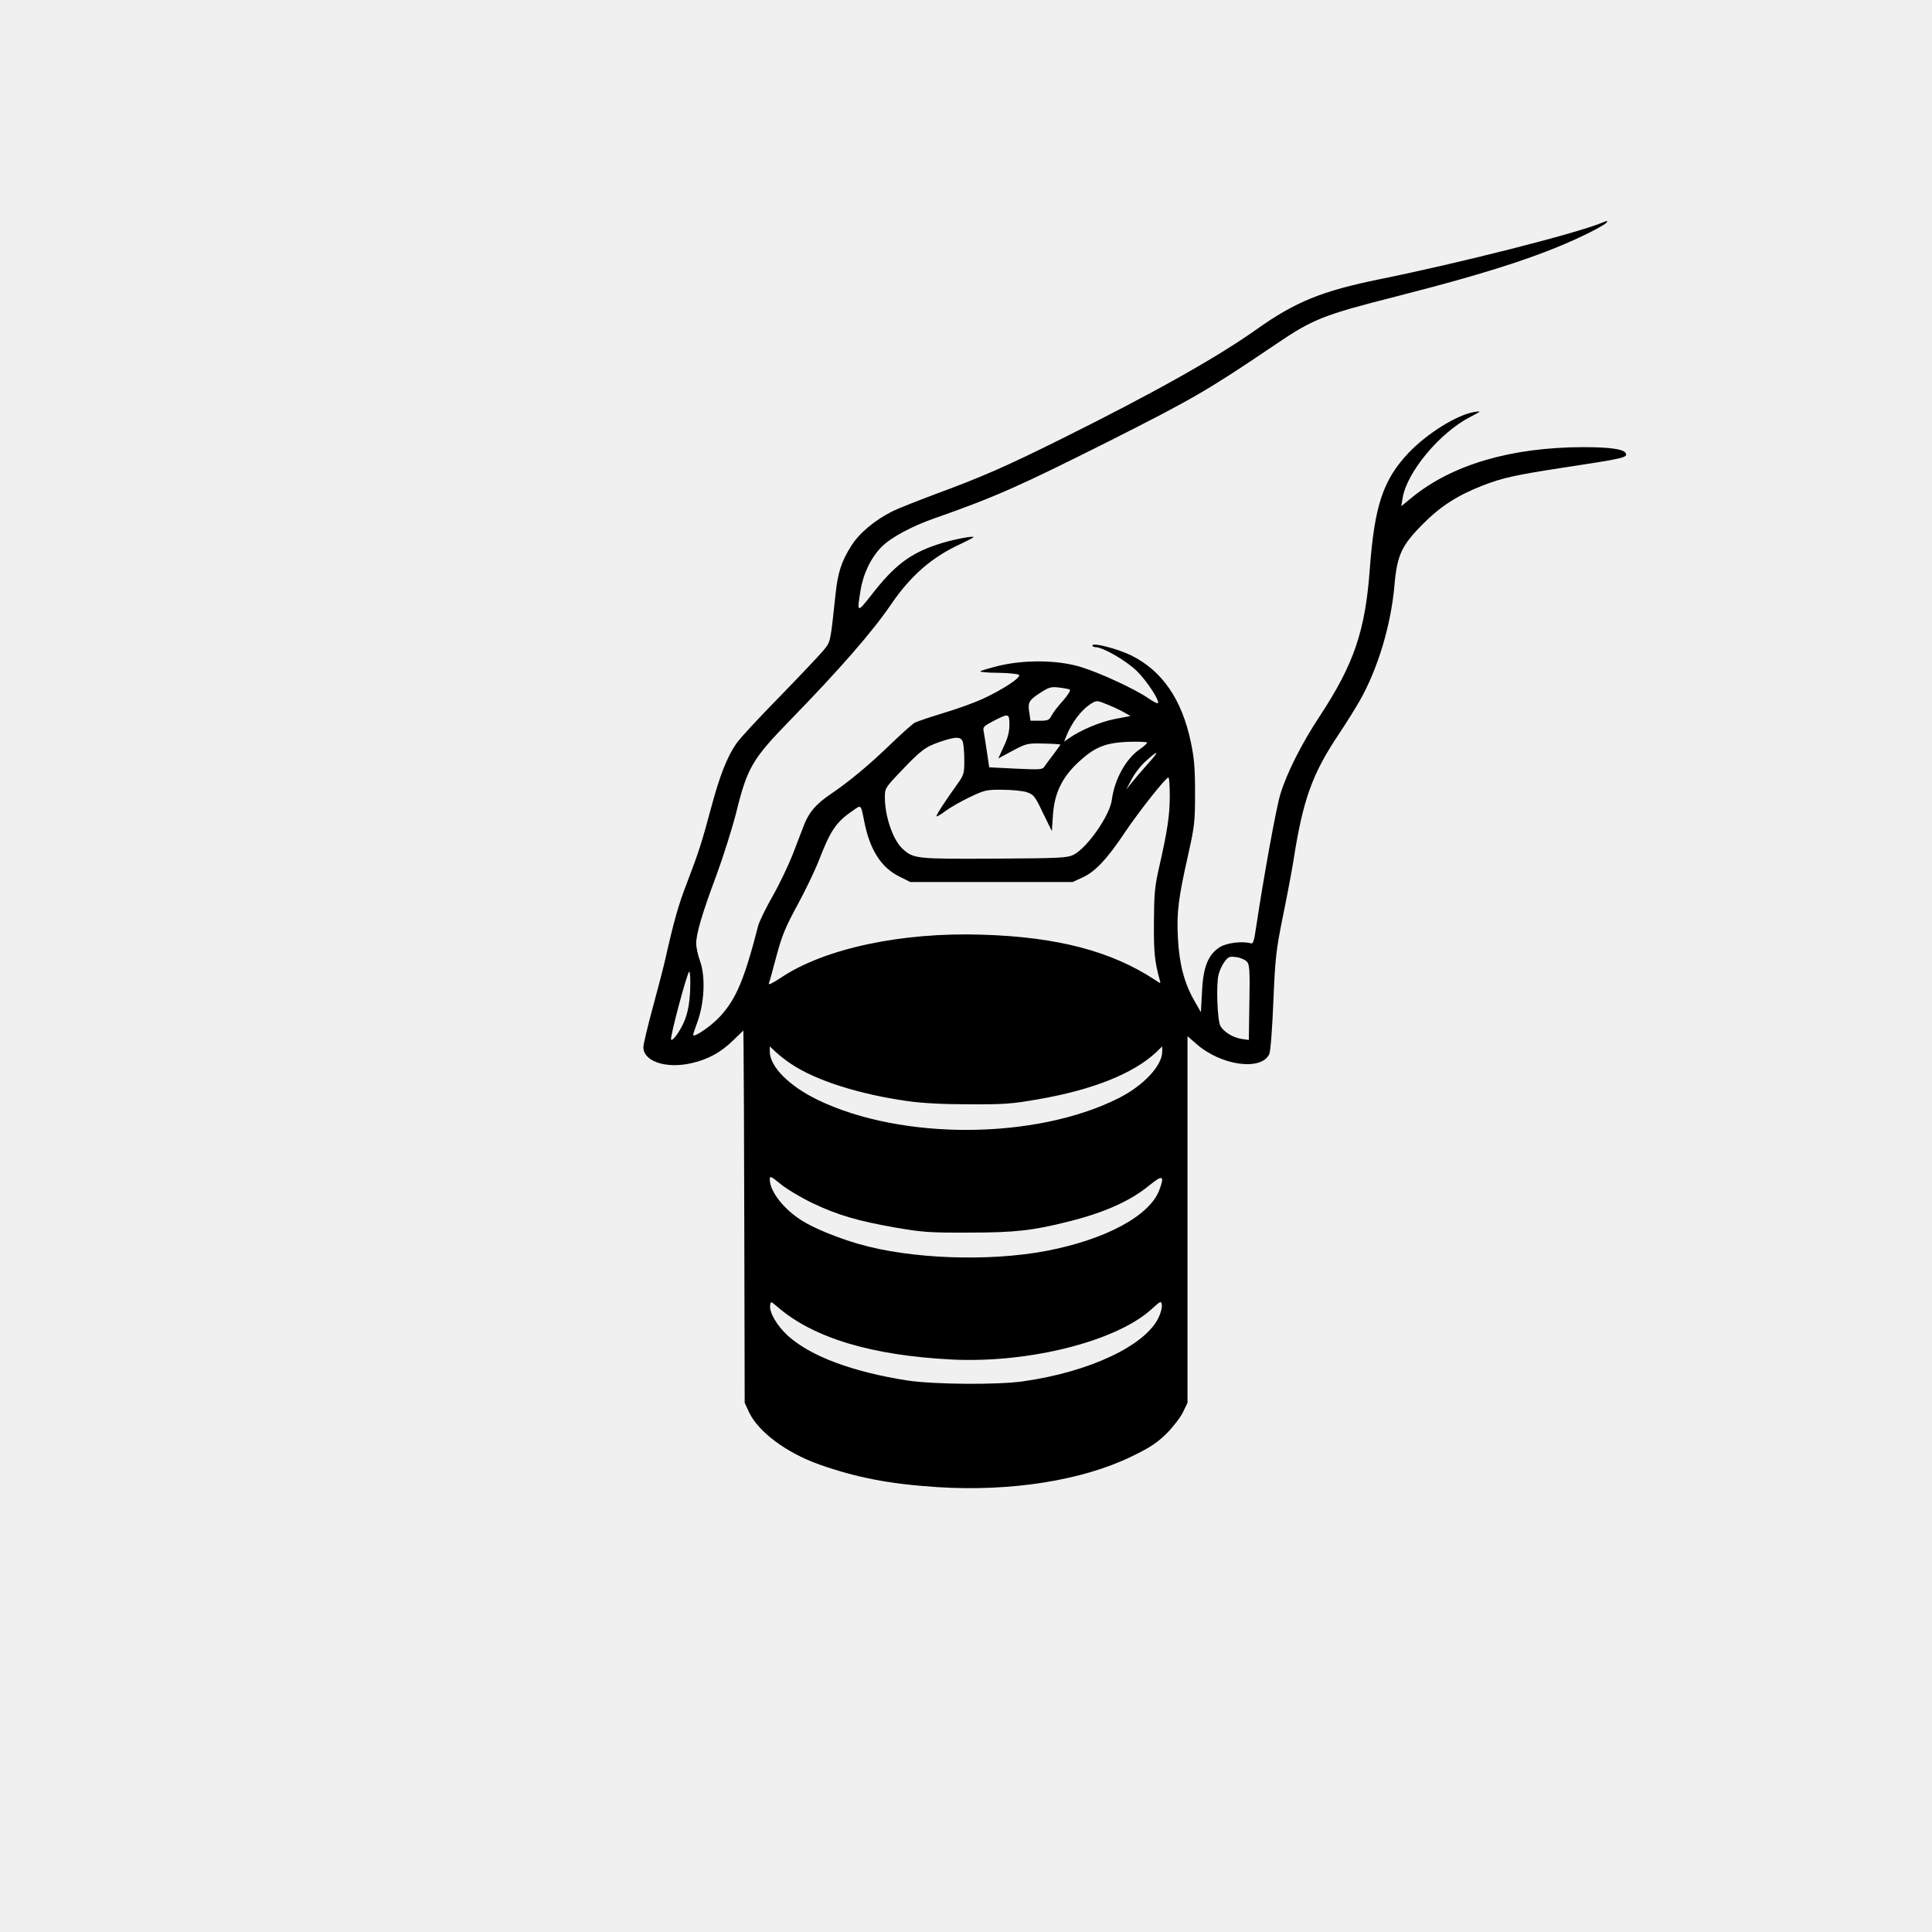
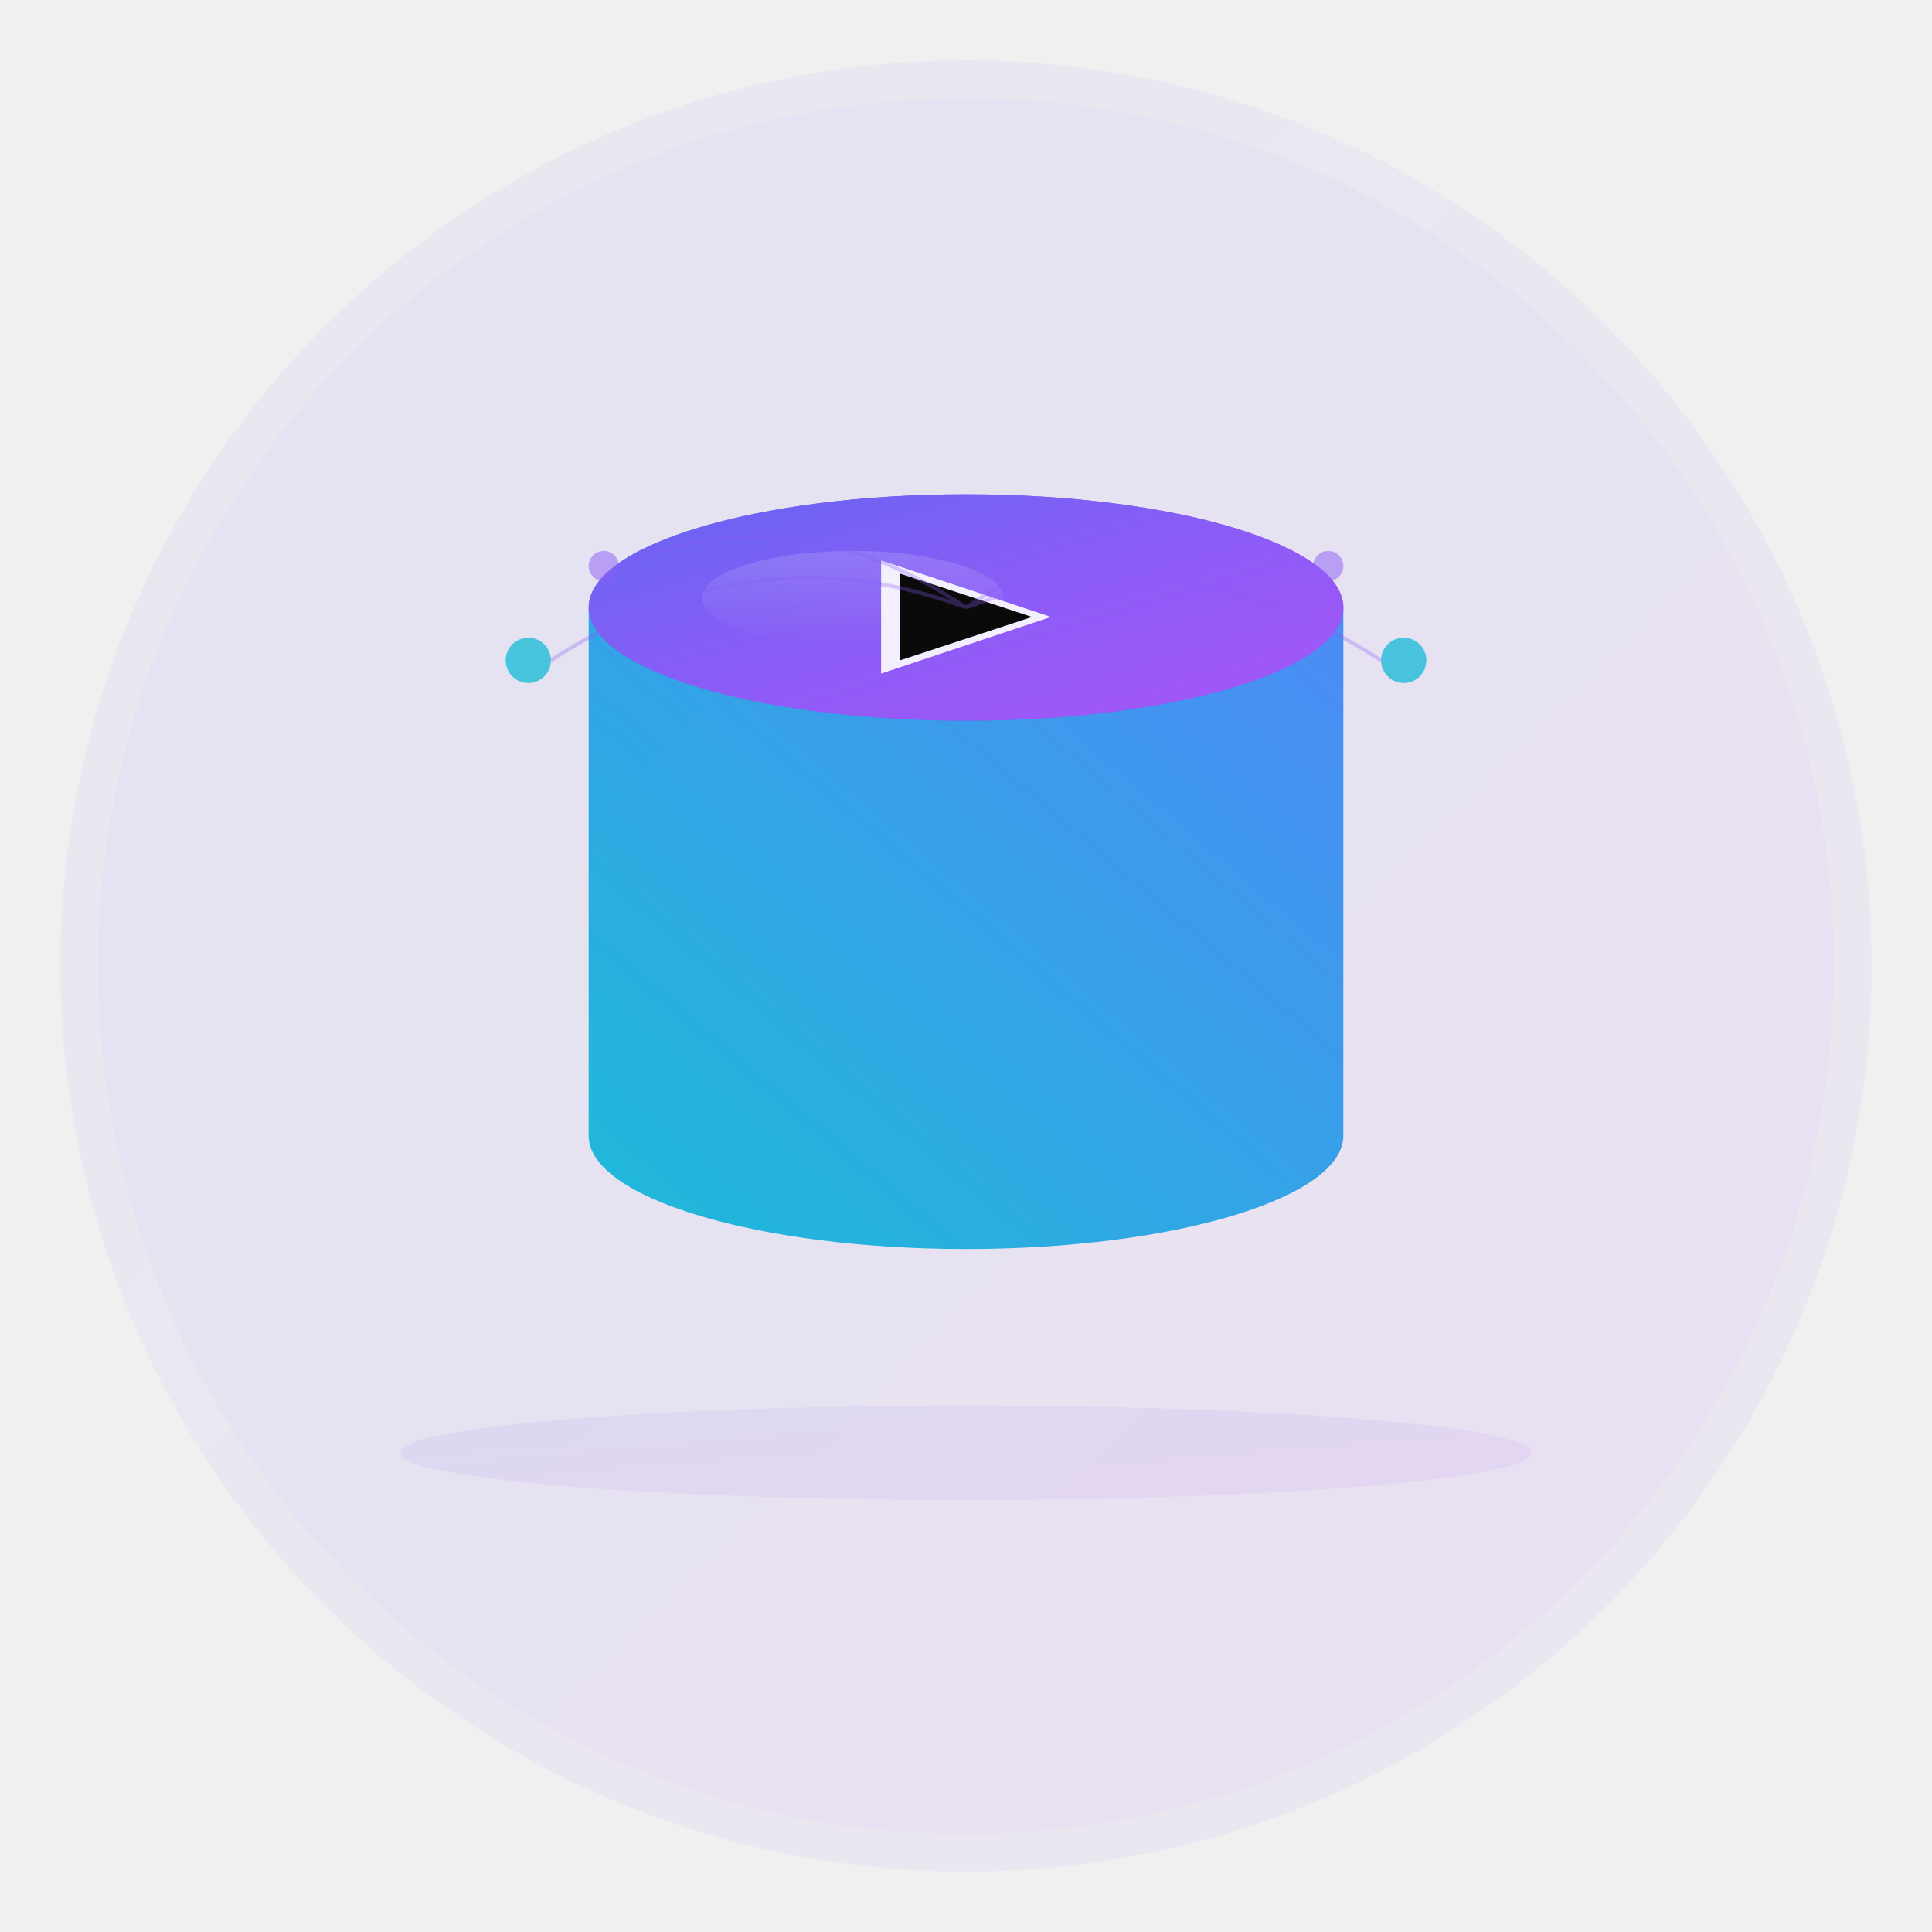
- <svg xmlns="http://www.w3.org/2000/svg" version="1.0" width="1024pt" height="1024pt" viewBox="0 0 1024 1024" preserveAspectRatio="xMidYMid meet">
-   <g transform="translate(0,1024) scale(0.1,-0.1)" fill="#000000" stroke="none">
-     <path d="M8490 9059 c-142 -58 -757 -214 -1178 -299 -307 -63 -445 -119 -651 -265 -213 -151 -552 -341 -1031 -579 -297 -148 -428 -205 -675 -296 -93 -35 -195 -75 -225 -90 -95 -48 -175 -115 -218 -183 -52 -82 -71 -141 -83 -252 -29 -271 -26 -254 -66 -304 -21 -25 -126 -136 -233 -246 -108 -110 -211 -221 -228 -247 -49 -71 -88 -172 -132 -336 -49 -183 -65 -234 -128 -399 -46 -119 -68 -195 -117 -412 -9 -40 -39 -155 -66 -254 -27 -100 -49 -193 -49 -207 0 -76 121 -116 255 -85 88 20 156 57 222 122 l53 51 1 -86 c1 -48 3 -492 4 -987 l2 -900 23 -50 c50 -105 198 -215 372 -277 198 -70 376 -104 626 -120 390 -25 767 35 1029 162 99 48 135 72 186 122 35 35 74 86 87 113 l24 50 0 971 0 972 46 -40 c129 -115 343 -146 387 -56 7 13 16 131 22 278 10 235 14 271 50 450 22 107 47 240 56 295 51 329 100 464 245 680 37 55 85 133 108 173 95 168 165 400 183 611 14 160 38 211 154 327 88 89 181 149 312 200 104 41 174 56 419 94 331 50 354 55 340 79 -13 21 -84 31 -226 31 -380 -1 -693 -92 -907 -267 l-56 -46 7 42 c22 139 198 349 360 432 58 30 59 31 23 26 -92 -14 -252 -113 -351 -217 -136 -144 -181 -281 -206 -618 -24 -326 -84 -502 -264 -776 -96 -145 -176 -303 -210 -416 -22 -72 -89 -441 -130 -715 -9 -63 -15 -79 -26 -75 -43 13 -127 3 -163 -19 -63 -39 -90 -105 -96 -236 l-6 -110 -37 65 c-52 92 -78 193 -85 331 -7 134 3 210 55 441 34 152 36 174 36 328 0 133 -5 185 -23 270 -48 225 -152 375 -315 456 -74 36 -206 70 -206 53 0 -5 7 -9 16 -9 40 0 164 -72 221 -128 54 -54 121 -157 110 -169 -3 -3 -26 9 -52 27 -71 49 -260 136 -360 166 -121 36 -294 38 -432 5 -51 -13 -95 -26 -97 -29 -2 -4 41 -8 96 -8 55 -1 104 -6 109 -11 13 -13 -88 -79 -192 -127 -41 -19 -134 -53 -205 -74 -72 -22 -141 -45 -155 -52 -13 -7 -71 -59 -129 -115 -114 -110 -221 -199 -316 -263 -77 -52 -115 -95 -142 -163 -11 -30 -39 -101 -61 -159 -23 -58 -70 -157 -106 -220 -36 -63 -70 -133 -76 -155 -74 -287 -117 -390 -204 -484 -46 -49 -131 -108 -141 -98 -2 2 9 34 23 72 36 100 43 237 14 319 -12 33 -21 75 -21 95 0 52 31 158 106 359 36 97 83 246 105 331 60 244 86 287 288 495 259 266 433 465 532 610 107 157 220 255 377 326 34 16 62 31 62 33 0 9 -117 -14 -189 -38 -148 -49 -230 -111 -352 -268 -76 -97 -78 -97 -58 23 14 89 56 176 113 233 51 50 159 108 282 151 314 110 445 168 919 406 450 227 524 270 885 514 199 135 251 156 645 256 513 131 796 225 1025 340 43 22 81 44 85 50 7 12 7 12 -25 -1z m-2820 -2474 c6 -4 -10 -29 -35 -58 -26 -28 -53 -63 -61 -79 -13 -25 -20 -28 -63 -28 l-49 0 -7 46 c-8 53 -1 64 65 106 39 25 52 29 93 24 26 -3 52 -8 57 -11z m283 -118 l39 -22 -84 -16 c-79 -16 -179 -58 -241 -101 l-27 -19 10 25 c28 74 82 145 134 177 28 17 31 17 80 -3 28 -11 68 -29 89 -41z m-603 -69 c0 -38 -9 -71 -30 -115 l-29 -63 76 41 c74 39 79 40 165 38 48 -1 88 -3 88 -6 0 -2 -17 -25 -37 -52 -21 -27 -42 -56 -48 -65 -9 -15 -25 -16 -151 -10 l-141 7 -12 81 c-7 45 -14 93 -17 108 -6 24 -1 29 52 57 81 41 84 41 84 -21z m-246 -94 c4 -15 7 -58 7 -97 0 -64 -3 -75 -32 -116 -71 -99 -120 -174 -115 -178 2 -2 24 11 48 29 24 18 82 51 128 73 80 38 90 40 175 39 50 0 107 -6 128 -13 35 -12 43 -21 85 -110 l47 -96 6 87 c8 112 46 193 128 272 90 85 146 109 269 114 56 2 102 0 102 -4 -1 -5 -18 -21 -40 -36 -73 -50 -133 -160 -147 -267 -10 -82 -130 -254 -202 -291 -34 -17 -67 -19 -422 -21 -416 -2 -428 -1 -487 54 -49 46 -92 170 -92 271 0 47 2 51 80 133 110 116 134 134 209 160 90 31 117 30 125 -3z m1015 -71 c-7 -10 -32 -38 -54 -63 -22 -25 -53 -61 -68 -80 l-28 -35 28 53 c15 30 49 74 76 98 51 46 69 56 46 27z m81 -210 c0 -104 -12 -184 -56 -378 -24 -105 -27 -142 -28 -295 -1 -161 4 -206 31 -305 6 -19 5 -19 -23 0 -232 153 -518 229 -919 241 -425 14 -833 -73 -1063 -226 -46 -31 -71 -43 -67 -32 4 9 22 75 41 147 29 108 48 153 110 267 41 75 92 181 114 237 64 165 92 205 188 270 36 25 35 27 53 -64 29 -149 90 -244 186 -291 l58 -29 430 0 430 0 52 24 c67 30 130 97 223 236 73 109 218 294 233 294 4 1 7 -43 7 -96z m409 -880 c14 -15 16 -46 13 -217 l-3 -198 -41 6 c-46 8 -92 37 -110 69 -16 31 -23 223 -9 273 6 23 21 54 33 69 18 24 26 27 61 22 22 -3 47 -14 56 -24z m-2951 -150 c-3 -69 -12 -115 -27 -156 -22 -56 -64 -117 -74 -107 -8 8 86 360 96 360 5 0 7 -41 5 -97z m535 -392 c129 -87 360 -161 617 -197 75 -11 188 -17 325 -17 186 -1 228 2 370 27 287 50 501 135 623 249 l32 31 0 -28 c0 -74 -100 -181 -232 -247 -438 -220 -1148 -224 -1593 -9 -153 74 -255 177 -255 257 l0 27 33 -31 c17 -16 54 -45 80 -62z m112 -737 c134 -64 239 -95 444 -131 140 -24 179 -27 386 -26 246 0 341 11 530 59 192 48 329 110 430 194 68 55 79 49 49 -29 -52 -136 -285 -261 -598 -321 -306 -58 -721 -43 -996 37 -114 33 -240 85 -302 125 -95 60 -167 153 -168 216 0 21 5 19 58 -24 31 -26 107 -71 167 -100z m1835 -609 c-72 -148 -365 -286 -715 -336 -136 -20 -474 -17 -615 4 -294 46 -515 129 -636 239 -56 52 -98 123 -92 160 3 22 4 21 38 -8 191 -166 502 -259 930 -280 404 -19 863 96 1051 265 52 47 54 48 57 24 2 -13 -6 -44 -18 -68z" />
+ <svg xmlns="http://www.w3.org/2000/svg" viewBox="0 0 1024 1024" fill="none">
+   <defs>
+     <linearGradient id="primary-grad" x1="0" y1="0" x2="1" y2="1">
+       <stop offset="0%" stop-color="#6366f1" />
+       <stop offset="50%" stop-color="#8b5cf6" />
+       <stop offset="100%" stop-color="#a855f7" />
+     </linearGradient>
+     <linearGradient id="accent-grad" x1="0" y1="1" x2="1" y2="0">
+       <stop offset="0%" stop-color="#06b6d4" />
+       <stop offset="100%" stop-color="#3b82f6" />
+     </linearGradient>
+     <linearGradient id="glow-grad" x1="0.5" y1="0" x2="0.5" y2="1">
+       <stop offset="0%" stop-color="#ffffff" stop-opacity="0.15" />
+       <stop offset="100%" stop-color="#ffffff" stop-opacity="0" />
+     </linearGradient>
+   </defs>
+   <circle cx="512" cy="512" r="480" fill="url(#primary-grad)" opacity="0.06" />
+   <circle cx="512" cy="512" r="460" fill="url(#primary-grad)" opacity="0.04" />
+   <g transform="translate(512,482)">
+     <ellipse cx="0" cy="-160" rx="200" ry="60" fill="url(#primary-grad)" />
+     <path d="M-200 -160 L-200 120 C-200 153 -110 180 0 180 C110 180 200 153 200 120 L200 -160" fill="url(#accent-grad)" opacity="0.9" />
+     <ellipse cx="0" cy="-160" rx="200" ry="60" fill="url(#primary-grad)" />
+     <ellipse cx="-60" cy="-165" rx="80" ry="25" fill="url(#glow-grad)" />
  </g>
+   <g transform="translate(512,482)">
+     <polygon points="-45,-185 45,-155 -45,-125" fill="#ffffff" opacity="0.9" />
+     <polygon points="-35,-178 35,-155 -35,-132" fill="#0a0a0a" />
+   </g>
+   <g filter="url(#glow)">
+     <circle cx="280" cy="350" r="12" fill="#06b6d4" opacity="0.7" />
+     <circle cx="320" cy="300" r="8" fill="#8b5cf6" opacity="0.5" />
+     <circle cx="744" cy="350" r="12" fill="#06b6d4" opacity="0.7" />
+     <circle cx="704" cy="300" r="8" fill="#8b5cf6" opacity="0.5" />
+   </g>
+   <g stroke="#8b5cf6" stroke-width="2" opacity="0.3" fill="none">
+     <path d="M292 350 Q400 280 512 322" />
+     <path d="M732 350 Q624 280 512 322" />
+     <path d="M328 300 Q420 260 512 322" />
+     <path d="M696 300 Q604 260 512 322" />
+   </g>
+   <ellipse cx="512" cy="770" rx="300" ry="25" fill="url(#primary-grad)" opacity="0.08" />
</svg>
